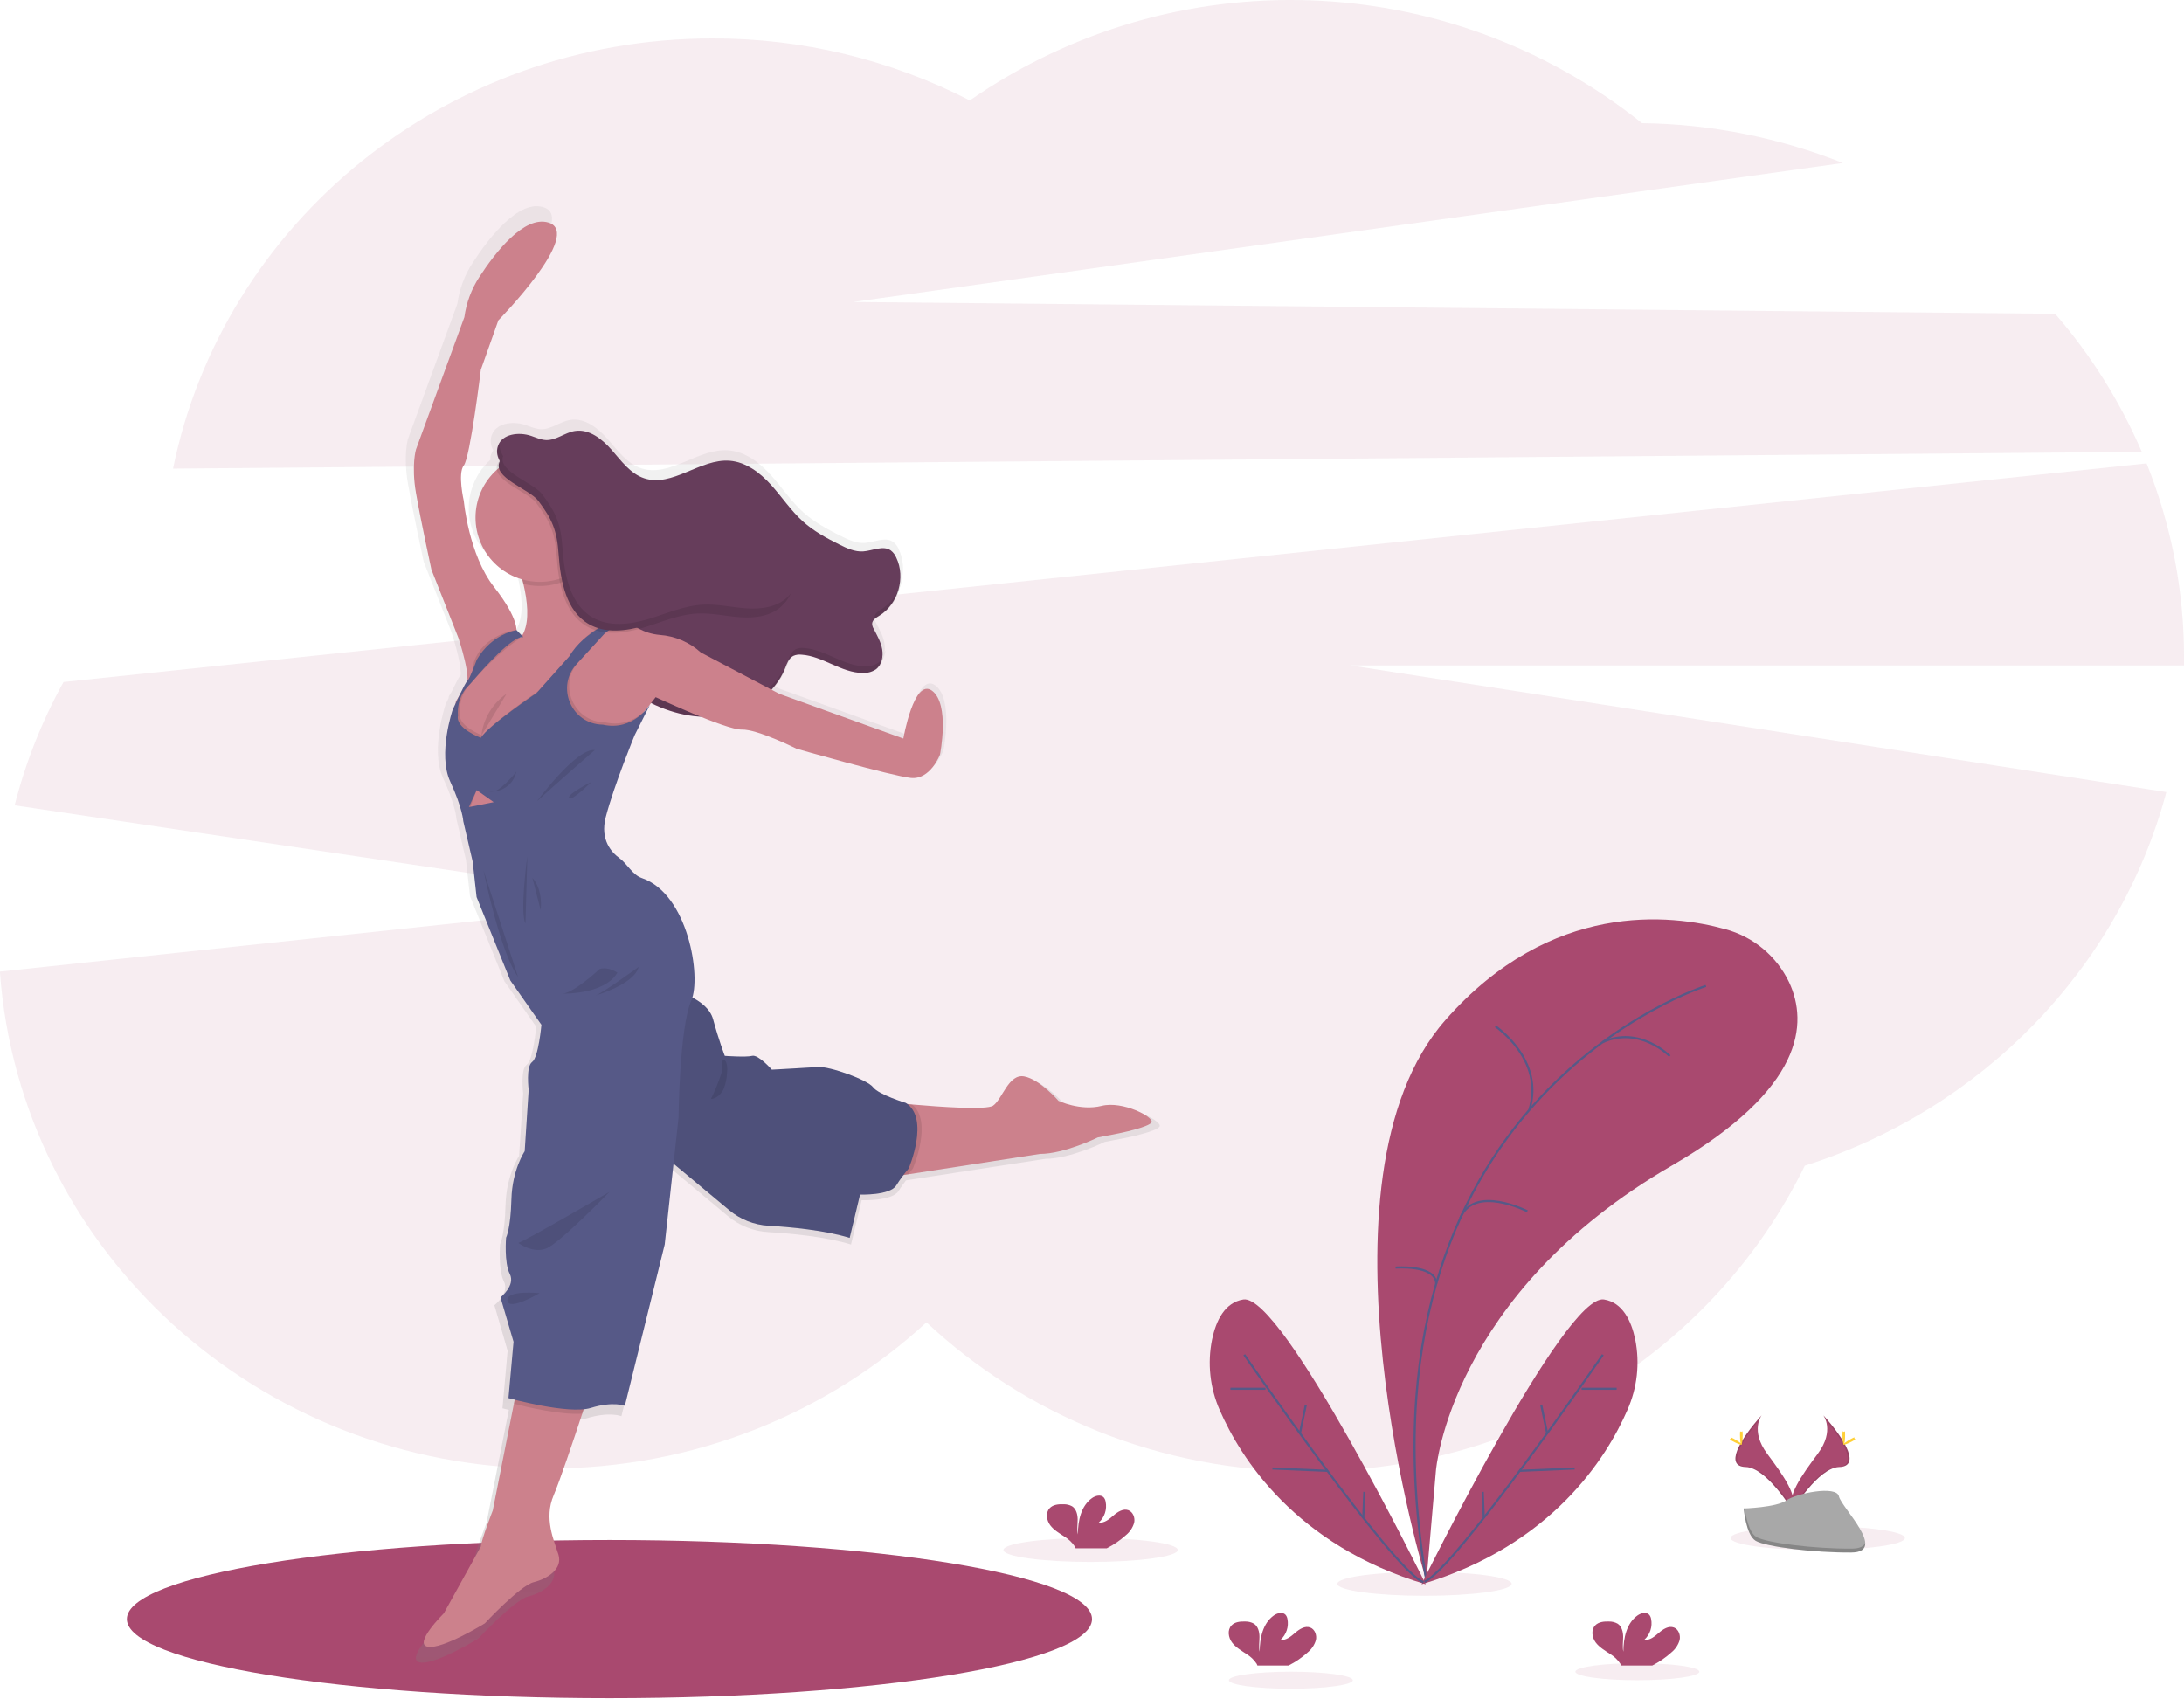
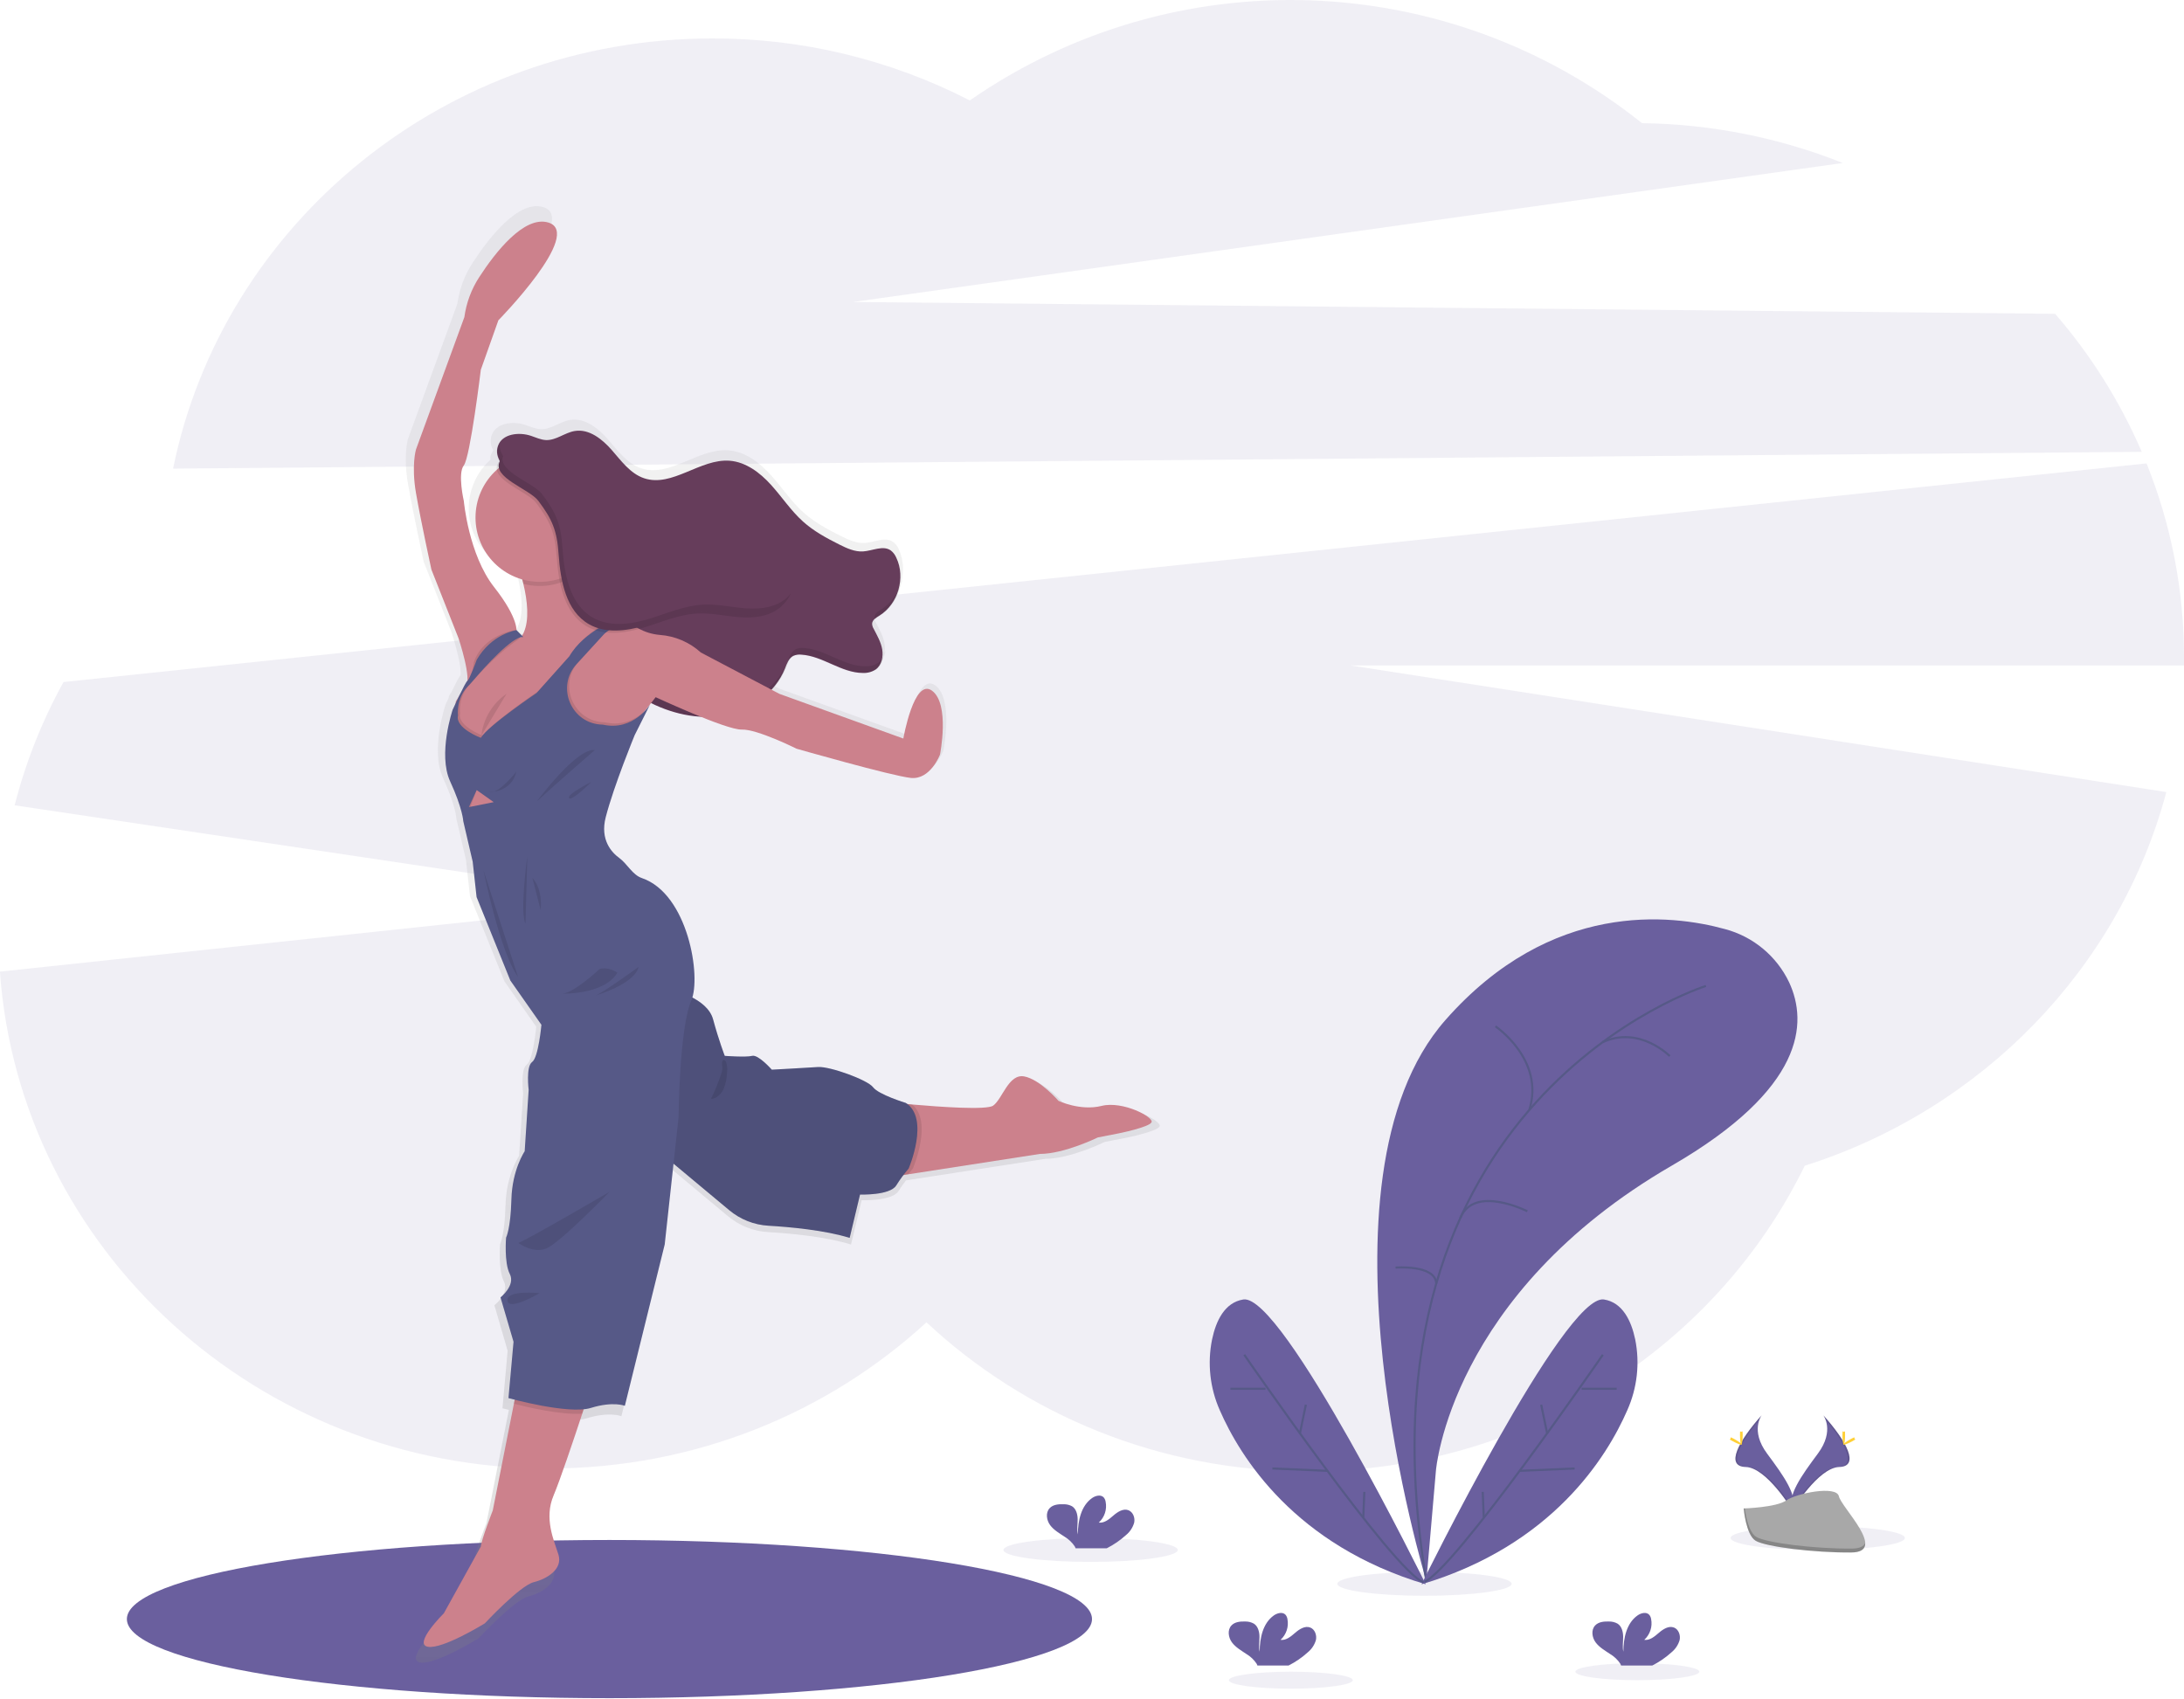
<svg xmlns="http://www.w3.org/2000/svg" id="956f524d-cf77-4eed-97ec-c6a3c87f2838" data-name="Layer 1" width="1027.35" height="798.89" viewBox="0 0 1027.35 798.89">
  <defs>
    <linearGradient id="60552b3d-cc23-4bcb-bcbd-c0b00e2743d7" x1="454.54" y1="832.71" x2="454.54" y2="147.53" gradientUnits="userSpaceOnUse">
      <stop offset="0" stop-color="gray" stop-opacity="0.25" />
      <stop offset="0.54" stop-color="gray" stop-opacity="0.12" />
      <stop offset="1" stop-color="gray" stop-opacity="0.1" />
    </linearGradient>
  </defs>
-   <path d="M1093.8,263.12a250.48,250.48,0,0,0-40.75-64.93l-565.37-5.57,465.49-65.38a264.39,264.39,0,0,0-94.45-18.74A264.72,264.72,0,0,0,542.51,97.8a263.57,263.57,0,0,0-121-29.16c-125.62,0-230.3,87-253.78,202.38Z" transform="translate(-86.32 -50.56)" fill="#a9496f" opacity="0.1" />
-   <path d="M1113.68,359.88a244.38,244.38,0,0,0-17.62-91.32L116.2,371.41a245.29,245.29,0,0,0-23,58l303.43,45.24-310.36,33c9.34,130.61,121.31,233.75,258.09,233.75,68.85,0,131.42-26.14,177.77-68.76,46.51,43.43,109.67,70.13,179.26,70.13,103.26,0,192.38-58.79,233.88-143.8,83.27-26.42,147.95-92.78,170.09-175.79L721.68,363.62h392C1113.66,362.37,1113.68,361.13,1113.68,359.88Z" transform="translate(-86.32 -50.56)" fill="#a9496f" opacity="0.1" />
-   <ellipse cx="286.68" cy="761.68" rx="227" ry="37.21" fill="#a9496f" />
+   <path d="M1093.8,263.12a250.48,250.48,0,0,0-40.75-64.93l-565.37-5.57,465.49-65.38a264.39,264.39,0,0,0-94.45-18.74A264.72,264.72,0,0,0,542.51,97.8a263.57,263.57,0,0,0-121-29.16c-125.62,0-230.3,87-253.78,202.38Z" transform="translate(-86.32 -50.56)" fill="#6a5f9e" opacity="0.1" />
+   <path d="M1113.68,359.88a244.38,244.38,0,0,0-17.62-91.32L116.2,371.41a245.29,245.29,0,0,0-23,58l303.43,45.24-310.36,33c9.34,130.61,121.31,233.75,258.09,233.75,68.85,0,131.42-26.14,177.77-68.76,46.51,43.43,109.67,70.13,179.26,70.13,103.26,0,192.38-58.79,233.88-143.8,83.27-26.42,147.95-92.78,170.09-175.79L721.68,363.62h392C1113.66,362.37,1113.68,361.13,1113.68,359.88Z" transform="translate(-86.32 -50.56)" fill="#6a5f9e" opacity="0.1" />
+   <ellipse cx="286.68" cy="761.68" rx="227" ry="37.21" fill="#6a5f9e" />
  <path d="M607.77,572.54c-10.21,2.56-20.69-2.42-20.69-2.42s-8.94-10.35-16.48-11.75-10.46,10.85-14.94,14c-3.1,2.21-25.46.63-39-.55l-2.33-.21c-.23-.17-.46-.35-.71-.51,0,0-13-4-15.71-7.54s-20.82-10.09-26.44-9.71-22.23,1.28-22.23,1.28-6.51-7.41-9.45-6.64-13.16-.06-13.16-.06-2.81-7.22-5.62-17.57c-1.31-4.83-5.67-8.22-9.94-10.45,3.84-13-3-50.08-24.24-57.33-4.63-1.58-7-6.83-10.94-9.71-3.53-2.57-9.31-8.63-6.48-19.58,4-15.33,13.92-39.47,13.92-39.47l7.39-14.76a20.62,20.62,0,0,1-2.34,2.93c1-1.28,2-2.54,2.86-3.6a62.13,62.13,0,0,0,23.66,6.52c8.34,3.37,16.67,6.34,19.91,6.23,7.41-.26,26.31,9.2,26.31,9.2s45.47,13,54.92,14.05,14.05-11.24,14.05-11.24S535,379.42,526.28,373s-13.79,23-13.79,23L453,374.56l-3.67-1.93A33.35,33.35,0,0,0,456,362.25c.92-2.29,1.76-4.91,3.95-6.05a5.58,5.58,0,0,1,1.88-.55,12.67,12.67,0,0,1,1.63,0c10.32.63,19.19,8.75,29.53,8.79.38,0,.76,0,1.14,0a9.94,9.94,0,0,0,5.53-1.7,8.68,8.68,0,0,0,3.18-6.14,10.54,10.54,0,0,1-.5.94,12.33,12.33,0,0,0,0-4.45c-.64-3.51-2.47-6.66-4.11-9.83a5,5,0,0,1-.76-2.46,3.39,3.39,0,0,1,1.29-2.33,2.8,2.8,0,0,0,.06.28,13.07,13.07,0,0,1,2.58-1.89,22.06,22.06,0,0,0,9.64-14.69c-.25.74-.55,1.47-.87,2.19A21.71,21.71,0,0,0,509.12,309a8.69,8.69,0,0,0-2.66-3.49c-3.73-2.62-8.74.17-13.29.47-4,.26-7.88-1.53-11.49-3.34-6.16-3.09-12.29-6.43-17.42-11-5.83-5.23-10.16-11.9-15.42-17.69S436.83,263,429,262.42c-14.23-1.1-27.65,13-41.18,8.4-6.6-2.23-10.94-8.33-15.53-13.57s-10.9-10.27-17.78-9.14c-4.78.8-8.92,4.51-13.76,4.37-2.53-.08-4.88-1.21-7.28-2-5.81-1.95-13.77-1-15.84,4.78a8.52,8.52,0,0,0,.75,7.17,10.78,10.78,0,0,0-.82,1.35,4.62,4.62,0,0,0-.49,3,30.9,30.9,0,0,0,12.2,52.72c.19.73.38,1.46.56,2.2,1.94,8.17,2.95,17.37.08,23.57-.18.38-.37.75-.58,1.11l-.25.11.11.11h0l-.11-.11h0l-.36-.37h0l-2.18-2.28c-.12-2.38-1.46-8.76-10.78-20.6-12.27-15.59-14.57-41.39-14.57-41.39s-3.06-13.28,0-17.11,8.18-46,8.18-46L317.83,195s41.13-41.9,24-47c-11.63-3.47-25.5,14.41-33.2,26.23a46.77,46.77,0,0,0-7.16,19.24l-23.25,63.61s-2.3,7.67,0,20.95,7.41,36.79,7.41,36.79l13,32.95S303.42,362,303,368.18c-.57.37-2.57,4.33-4.3,7.93l-1.27,2-.09.81c-.85,1.81-1.44,3.11-1.44,3.11s-7.24,21.37-1.19,34.48S301,435.7,301,435.7l4.51,19.42,1.88,17,16.22,40.11,14.94,21.33s-1.4,15.71-4.47,17.88-1.66,13.41-1.66,13.41l-1.92,29.5s-6,8.82-6.38,23.12-2.56,18.4-2.56,18.4-1,12,1.79,17.5-4.47,11.24-4.47,11.24L325.11,686l-2.43,27.08s1.13.31,3,.78l-.38,1.94-10.16,51.3s-5.49,14.06-5.74,17.37l-17.76,32.07s-14.82,14.69-7.79,16.09,27.47-11.24,27.47-11.24,16.86-18.14,23.5-19.79,14-6.4,11.88-13.29-7-17.37-2.3-28.49c3-7,9.38-26,13.76-39.26.24-.73.47-1.43.7-2.11a17.77,17.77,0,0,0,3.42-.65c10.73-3.32,16.35-1,16.35-1l19.16-77.53L402,600.37l26.83,22.38a32.25,32.25,0,0,0,18.8,7.43c10.57.62,27.06,2.15,39,5.84l5-20.82s14.3.52,17.37-4.34c1.25-2,2.48-3.7,3.49-5l2.32-.36,63.29-9.79c11.75,0,27.85-7.93,27.85-7.93l9.84-1.91s14.68-2.94,16-5.37S618,570,607.77,572.54Z" transform="translate(-86.32 -50.56)" fill="url(#60552b3d-cc23-4bcb-bcbd-c0b00e2743d7)" />
  <path d="M320.58,260.27c2-5.64,9.82-6.59,15.51-4.68,2.34.78,4.65,1.89,7.12,2,4.74.14,8.79-3.5,13.47-4.27,6.73-1.12,12.9,3.8,17.39,8.93s8.75,11.1,15.21,13.29c13.23,4.46,26.37-9.3,40.29-8.23,7.64.59,14.24,5.62,19.39,11.29s9.39,12.19,15.09,17.31c5,4.5,11,7.77,17.05,10.8,3.53,1.77,7.3,3.52,11.24,3.26,4.46-.29,9.36-3,13-.46a8.49,8.49,0,0,1,2.6,3.42c4.48,9.32.87,21.73-7.9,27.21-1.53.95-3.39,2-3.48,3.83a4.82,4.82,0,0,0,.74,2.41c1.6,3.1,3.4,6.19,4,9.62s-.21,7.38-3,9.46a10.18,10.18,0,0,1-6.17,1.69c-10.12-.05-18.8-8-28.9-8.61a7.3,7.3,0,0,0-3.79.58c-2.14,1.11-3,3.68-3.87,5.92-4.68,11.69-16.3,19.82-28.7,22.05s-25.35-.91-36.45-6.87a8.61,8.61,0,0,1-2.21-1.52,9.45,9.45,0,0,1-1.91-3.87c-3.4-10.75-8-22-17.42-28.21-6.11-4-14.4-6.25-17.17-13-1.74-4.27-.65-9.12-1.09-13.72a21.09,21.09,0,0,0-13.93-17.58c-1.64-.55-3.44-.94-4.64-2.19a8.64,8.64,0,0,1-1.8-4.25c-1.49-6.77-2.48-13.92-4.56-20.53C324.1,270.17,318.45,266.2,320.58,260.27Z" transform="translate(-86.32 -50.56)" fill="#663d5b" />
  <g opacity="0.1">
    <path d="M499.47,362.35A10.22,10.22,0,0,1,493.3,364c-10.11,0-18.79-8-28.89-8.6a7.29,7.29,0,0,0-3.79.57c-2.15,1.11-3,3.68-3.87,5.92-4.68,11.7-16.31,19.83-28.71,22.06s-25.35-.91-36.44-6.87a8.69,8.69,0,0,1-2.21-1.52,9.51,9.51,0,0,1-1.91-3.87c-3.4-10.76-8-22-17.42-28.22-6.12-4.05-14.41-6.24-17.17-13-1.75-4.28-.66-9.13-1.09-13.72a21.07,21.07,0,0,0-13.94-17.58c-1.64-.55-3.44-.95-4.64-2.19a8.57,8.57,0,0,1-1.79-4.26c-1.5-6.76-2.48-13.92-4.56-20.52-1.4-4.42-5.81-8-5.59-12.72a6.65,6.65,0,0,0-.34.77c-2.14,5.93,3.52,9.9,5.13,15,2.08,6.6,3.06,13.76,4.56,20.52a8.57,8.57,0,0,0,1.79,4.26c1.2,1.24,3,1.64,4.64,2.19A21.07,21.07,0,0,1,351,319.81c.43,4.59-.66,9.44,1.09,13.72,2.76,6.79,11.05,9,17.17,13,9.4,6.23,14,17.46,17.42,28.22a9.51,9.51,0,0,0,1.91,3.87,8.69,8.69,0,0,0,2.21,1.52c11.09,6,24,9.09,36.44,6.87s24-10.36,28.71-22.06c.9-2.24,1.73-4.81,3.87-5.92a7.29,7.29,0,0,1,3.79-.57c10.1.61,18.78,8.56,28.89,8.6a10.22,10.22,0,0,0,6.17-1.68,8.48,8.48,0,0,0,3.12-6A7.43,7.43,0,0,1,499.47,362.35Z" transform="translate(-86.32 -50.56)" />
    <path d="M501.21,337c-1.53,1-3.4,2-3.49,3.83a3.05,3.05,0,0,0,.17,1.08,12.59,12.59,0,0,1,2.52-1.85,21.55,21.55,0,0,0,9.43-14.37A21.07,21.07,0,0,1,501.21,337Z" transform="translate(-86.32 -50.56)" />
  </g>
  <path d="M346.75,754c-4.63,10.88.13,21.12,2.25,27.88s-5.12,11.37-11.62,13-23,19.37-23,19.37-20,12.37-26.88,11,7.62-15.75,7.62-15.75l17.38-31.38c.25-3.24,5.62-17,5.62-17l9.94-50.2,1.32-6.67,35.24-2.13s-1.85,5.72-4.4,13.45C355.93,728.57,349.65,747.21,346.75,754Z" transform="translate(-86.32 -50.56)" fill="#cc818c" />
  <path d="M628,578.53c-1.25,2.38-15.62,5.25-15.62,5.25l-9.63,1.87s-15.75,7.76-27.25,7.76L513.56,603l-8.31,1.29V569.15s4.18.44,10.1,1c13.23,1.16,35.12,2.7,38.15.54,4.38-3.12,7.25-15.12,14.62-13.74s16.13,11.5,16.13,11.5,10.25,4.87,20.25,2.37S629.25,576.15,628,578.53Z" transform="translate(-86.32 -50.56)" fill="#cc818c" />
  <path d="M515.75,600.28s-.89,1-2.19,2.71l-8.31,1.29V569.15s4.18.44,10.1,1C525.29,578,515.75,600.28,515.75,600.28Z" transform="translate(-86.32 -50.56)" opacity="0.1" />
  <path d="M396.13,592.16l33.27,27.76a31.58,31.58,0,0,0,18.4,7.27c10.34.61,26.48,2.1,38.2,5.72l4.88-20.38s14,.5,17-4.25a68.93,68.93,0,0,1,5.87-8s10.13-23.62-1.37-30.87c0,0-12.75-3.88-15.38-7.38s-20.37-9.87-25.87-9.5-21.75,1.25-21.75,1.25-6.38-7.25-9.25-6.5-12.88,0-12.88,0-2.75-7.07-5.5-17.2-19.12-13.75-19.12-13.75Z" transform="translate(-86.32 -50.56)" fill="#565987" />
  <path d="M396.13,592.16l33.27,27.76a31.58,31.58,0,0,0,18.4,7.27c10.34.61,26.48,2.1,38.2,5.72l4.88-20.38s14,.5,17-4.25a68.93,68.93,0,0,1,5.87-8s10.13-23.62-1.37-30.87c0,0-12.75-3.88-15.38-7.38s-20.37-9.87-25.87-9.5-21.75,1.25-21.75,1.25-6.38-7.25-9.25-6.5-12.88,0-12.88,0-2.75-7.07-5.5-17.2-19.12-13.75-19.12-13.75Z" transform="translate(-86.32 -50.56)" opacity="0.1" />
  <path d="M381.25,343.28l-3.68.69-.23,0-.54.1-6.3,1.17-1.94,2.3-.08.08L362.25,355,357,360.15l-.05.06-4.44,4.32L345,372l-1.26,3.11L341,382l-.71,1.75-7.5,8L328,402l-11.2,6.5-12.05-6.25-5.5-8,1.25-11.46.25-2.29,3.67-5.89,3.33-5.36,6.5-9.25,12.5-8.5,2.24-.59,2.51-.66a9.29,9.29,0,0,0,.53-.85,10.23,10.23,0,0,0,.57-1.09c2.81-6.06,1.82-15.07-.08-23.06a116,116,0,0,0-5.77-17.5l33-4.75s-.32,6.4-.32,16.38h0c0,2.5,0,5.21.07,8.11.16,9,8.52,12.9,14.83,14.56a41.56,41.56,0,0,0,4.94,1C380.49,343.24,381.25,343.28,381.25,343.28Z" transform="translate(-86.32 -50.56)" fill="#cc818c" />
  <path d="M329.25,348s1.5-6-10.5-21.25-14.25-40.5-14.25-40.5-3-13,0-16.75,8-45,8-45l8.25-23.25s40.25-41,23.5-46c-11.38-3.4-25,14.11-32.49,25.67a45.75,45.75,0,0,0-7,18.83h0L282,262s-2.25,7.5,0,20.5,7.25,36,7.25,36L302,350.78s6.71,20.1,3.23,22.55L313,361.84Z" transform="translate(-86.32 -50.56)" fill="#cc818c" />
  <path d="M528.5,405.53s-4.5,12-13.75,11S461,402.78,461,402.78s-18.5-9.25-25.75-9-40.5-15.25-40.5-15.25-2.34,3.08-4.95,6.32c-2.84,3.55-6,7.3-6.8,7.43-1.5.25-24.75,3.5-24.75,3.5l-15.75-7.25L341,382l-.71-3,3.49-3.89,4.59-5.11,8.61-9.82.05-.06,11.49-12.49.08-.08,7.36-3,1.42-.58.23,0c.88-.15,4.26-.46,8.79,2.1a25.2,25.2,0,0,0,10.27,3.18A32.12,32.12,0,0,1,416,357.53L453,377l58.25,21s5-28.75,13.5-22.5S528.5,405.53,528.5,405.53Z" transform="translate(-86.32 -50.56)" fill="#cc818c" />
  <path d="M389.8,384.85c-2.84,3.55-6,7.3-6.8,7.43-1.5.25-24.75,3.5-24.75,3.5l-15.75-7.25L341,382l-.71,1.75-7.5,8L328,402l-11.2,6.5-12.05-6.25-5.5-8,1.25-11.46c.63-1.36,2.35-5.06,3.92-8.18a25,25,0,0,1,2.78-4.86c1-.66,2.05-7.75,2.05-7.75C313.79,348.91,329,346.9,329,346.9l2.43,2.28,1.06,1.1c-.43-.07.08-1-.47-.85-.88.25-1.27,1.58-2.4,2.31-6.15,4-15.76,13.33-19.56,17.76-.92,1.07-1.87,2.12-2.84,3.14-5.49,5.81-4.48,13.51-4.48,13.51-1.37,6,10.75,10.5,10.75,10.5,3.38-5.62,26.25-21.12,26.25-21.12l15.4-17.25c4.72-8.22,14-13.65,19.18-16.19,2.29-1.12,3.79-1.68,3.79-1.68l5.76,2.46a7.68,7.68,0,0,0-4.61.2,15.75,15.75,0,0,0-2.47,1c-.3.15-.6.31-.88.48a27.55,27.55,0,0,0-4.42,3.19l-12.94,14.13c-9.89,10.79-2.44,28.24,12.19,28.49h.13C379.81,392.42,386.22,388.28,389.8,384.85Z" transform="translate(-86.32 -50.56)" opacity="0.1" />
  <path d="M364.62,702.15s-1.85,5.72-4.4,13.45c-9.78.73-25.93-3.05-32.16-4.65l1.32-6.67Z" transform="translate(-86.32 -50.56)" opacity="0.1" />
  <path d="M332.5,350.28,329.3,347s-11.55,1.58-18.72,13.92c0,0-3.35,9.25-4.38,9.91s-6.95,13.59-6.95,13.59-7.08,20.91-1.17,33.75,6.17,18.75,6.17,18.75l4.42,19,1.83,16.66,15.88,39.25L341,532.66s-1.37,15.37-4.37,17.5S335,563.28,335,563.28l-1.87,28.88s-5.88,8.62-6.25,22.62-2.5,18-2.5,18-1,11.75,1.75,17.13-4.38,11-4.38,11l6.13,20.87-2.38,26.5s28.25,7.88,38.75,4.63,16-1,16-1L399,636l6.5-59.62s.38-42.25,6-55.13c4.82-11-1.5-50.19-23.21-57.59-4.53-1.54-6.83-6.68-10.7-9.5-3.46-2.51-9.11-8.44-6.34-19.16,3.88-15,13.63-38.62,13.63-38.62L392.1,382s-7.85,12.7-22.22,9.45h-.13c-14.63-.26-22.08-17.71-12.19-28.49l12.94-14.14s7.13-6.57,12.38-4.91l-5.75-2.46s-16.19,6-23,17.87l-15.4,17.25S315.88,392,312.5,397.66c0,0-12.12-4.5-10.75-10.5,0,0-1-7.71,4.48-13.52,1-1,1.92-2.06,2.84-3.13C314,364.75,327.63,349.47,332.5,350.28Z" transform="translate(-86.32 -50.56)" fill="#565987" />
  <path d="M334.38,453.28s-3.63,26.38-.88,31.75Z" transform="translate(-86.32 -50.56)" opacity="0.1" />
  <path d="M336.75,463.53l3.88,15.13S342,469.41,336.75,463.53Z" transform="translate(-86.32 -50.56)" opacity="0.1" />
  <path d="M313.75,460s7.75,38.5,16.25,50.13" transform="translate(-86.32 -50.56)" opacity="0.1" />
  <path d="M368.38,506.41S355.13,518.91,350,518c0,0,20.38.88,26.75-9.87C376.75,508.16,372.63,505.16,368.38,506.41Z" transform="translate(-86.32 -50.56)" opacity="0.1" />
  <path d="M386.75,505.41s-17,12.37-20.37,13.5C366.38,518.91,384.75,513.66,386.75,505.41Z" transform="translate(-86.32 -50.56)" opacity="0.1" />
  <path d="M329.25,413.53s-8.5,10.88-12.75,9.63C316.5,423.16,326.88,423.53,329.25,413.53Z" transform="translate(-86.32 -50.56)" opacity="0.1" />
  <path d="M338.88,427.53s18.5-25.12,27.25-24.12C366.13,403.41,345.13,421.66,338.88,427.53Z" transform="translate(-86.32 -50.56)" opacity="0.1" />
  <path d="M364.5,418.39S352.75,424.28,354,426,364.5,418.39,364.5,418.39Z" transform="translate(-86.32 -50.56)" opacity="0.1" />
  <path d="M373,611.28s-39.25,22.88-42.87,24c0,0,6.75,5.13,13.12,2.63S373,611.28,373,611.28Z" transform="translate(-86.32 -50.56)" opacity="0.1" />
  <path d="M340.13,658.91s-15.75-1.63-15.13,3.5S340.13,658.91,340.13,658.91Z" transform="translate(-86.32 -50.56)" opacity="0.1" />
  <path d="M359.75,303s-.32,6.4-.32,16.38h0a30.28,30.28,0,0,1-26.91,5.86,116,116,0,0,0-5.77-17.5Z" transform="translate(-86.32 -50.56)" opacity="0.1" />
  <circle cx="253.93" cy="243.48" r="30.25" fill="#cc818c" />
  <path d="M348.18,312.5c.85,12.37,3.45,26.52,14.19,32.74,7.76,4.49,17.54,3.31,26.13.75s17-6.38,25.94-6.81c6.87-.33,13.66,1.36,20.51,1.79s14.35-.64,19.24-5.46c7-6.86,5.72-19.33-.91-26.54s-17-9.83-26.82-9.56c-12,.33-25.4,4-34.89-3.28-6.37-4.9-8.78-13.4-14.14-19.39-8.95-10-48.53-24.44-56.91-8.14-3.93,7.63,13.93,13.08,18.07,18.6C345.13,295.91,347.4,301.08,348.18,312.5Z" transform="translate(-86.32 -50.56)" opacity="0.1" />
  <path d="M349.11,311.43c.86,12.38,3.45,26.53,14.19,32.74,7.76,4.49,17.54,3.31,26.13.76s17-6.38,25.95-6.81c6.86-.33,13.65,1.35,20.51,1.79s14.34-.64,19.23-5.46c7-6.87,5.72-19.33-.91-26.54s-17-9.83-26.81-9.56c-12,.32-25.41,4-34.9-3.29-6.37-4.9-8.78-13.39-14.14-19.39-8.95-10-48.53-24.43-56.91-8.13-3.93,7.62,13.93,13.07,18.08,18.6C346.06,294.84,348.33,300,349.11,311.43Z" transform="translate(-86.32 -50.56)" fill="#663d5b" />
  <path d="M312.73,396.64a27.94,27.94,0,0,1,11.89-19.74" transform="translate(-86.32 -50.56)" opacity="0.1" />
  <path d="M426.15,553.28a9.85,9.85,0,0,1-.71,2.85,90.93,90.93,0,0,1-4.72,11.47c2.67-.23,4.87-2.33,6-4.75a23,23,0,0,0,1.61-7.81,14.16,14.16,0,0,0,.07-2.52c-.07-.78-.57-3.76-1.86-3.23C425.5,549.73,426.17,552.49,426.15,553.28Z" transform="translate(-86.32 -50.56)" opacity="0.1" />
  <path d="M456.92,331.32c-4.9,4.82-12.38,5.9-19.24,5.46S424,334.66,417.17,335c-9,.43-17.34,4.25-25.94,6.81s-18.37,3.74-26.14-.75c-10.73-6.22-13.33-20.37-14.18-32.74-.78-11.42-3.06-16.59-9.59-25.3-3.95-5.27-20.35-10.47-18.47-17.55a11.14,11.14,0,0,0-1.4,2.08c-3.93,7.62,13.93,13.07,18.08,18.6,6.53,8.7,8.8,13.88,9.58,25.29.86,12.38,3.45,26.53,14.19,32.74,7.76,4.49,17.54,3.31,26.13.76s17-6.38,25.95-6.81c6.86-.33,13.65,1.35,20.51,1.79s14.34-.64,19.23-5.46a14.92,14.92,0,0,0,3.25-4.82A14.4,14.4,0,0,1,456.92,331.32Z" transform="translate(-86.32 -50.56)" opacity="0.1" />
  <polygon points="224.24 371.69 220.57 379.69 232.24 377.36 224.24 371.69" fill="#cc818c" />
  <polygon points="224.24 371.69 221.22 379.69 220.57 379.69 224.24 371.69" opacity="0.1" />
-   <ellipse cx="513.02" cy="729.17" rx="41" ry="5.63" fill="#a9496f" opacity="0.1" />
-   <ellipse cx="670.07" cy="745.09" rx="41" ry="5.63" fill="#a9496f" opacity="0.1" />
-   <ellipse cx="855.06" cy="723.54" rx="41" ry="5.63" fill="#a9496f" opacity="0.1" />
-   <ellipse cx="607.21" cy="790.43" rx="29.14" ry="4" fill="#a9496f" opacity="0.1" />
-   <ellipse cx="770.21" cy="786.43" rx="29.14" ry="4" fill="#a9496f" opacity="0.1" />
-   <path d="M757.28,794.39s-57.5-188.5,9-264c49.74-56.48,106.21-49.72,131.5-42.74a46.71,46.71,0,0,1,30.16,25.07c8.84,19.08,7.25,50-55.16,86.17-104.5,60.5-111,143.5-111,143.5Z" transform="translate(-86.32 -50.56)" fill="#a9496f" />
+   <ellipse cx="513.02" cy="729.17" rx="41" ry="5.63" fill="#6a5f9e" opacity="0.1" />
+   <ellipse cx="670.07" cy="745.09" rx="41" ry="5.63" fill="#6a5f9e" opacity="0.1" />
+   <ellipse cx="855.06" cy="723.54" rx="41" ry="5.63" fill="#6a5f9e" opacity="0.1" />
+   <ellipse cx="607.21" cy="790.43" rx="29.14" ry="4" fill="#6a5f9e" opacity="0.1" />
+   <ellipse cx="770.21" cy="786.43" rx="29.14" ry="4" fill="#6a5f9e" opacity="0.1" />
+   <path d="M757.28,794.39s-57.5-188.5,9-264c49.74-56.48,106.21-49.72,131.5-42.74a46.71,46.71,0,0,1,30.16,25.07c8.84,19.08,7.25,50-55.16,86.17-104.5,60.5-111,143.5-111,143.5Z" transform="translate(-86.32 -50.56)" fill="#6a5f9e" />
  <path d="M888.78,514.39s-169.5,53-131.5,280" transform="translate(-86.32 -50.56)" fill="none" stroke="#565987" stroke-miterlimit="10" />
  <path d="M789.78,533.39s23.33,15.73,15.92,39.36" transform="translate(-86.32 -50.56)" fill="none" stroke="#565987" stroke-miterlimit="10" />
  <path d="M871.78,547.39s-14.27-14.52-31.64-6.51" transform="translate(-86.32 -50.56)" fill="none" stroke="#565987" stroke-miterlimit="10" />
  <path d="M804.78,620.39s-25.06-12.72-31.54,3.21" transform="translate(-86.32 -50.56)" fill="none" stroke="#565987" stroke-miterlimit="10" />
  <path d="M742.78,646.89s18.81-1.5,19.15,7.5" transform="translate(-86.32 -50.56)" fill="none" stroke="#565987" stroke-miterlimit="10" />
-   <path d="M755,795.89s67.34-137,85.84-134c8.79,1.42,12.84,10.07,14.67,18.75A55.1,55.1,0,0,1,851.79,714C842.24,735.91,816.57,777.54,755,795.89Z" transform="translate(-86.32 -50.56)" fill="#a9496f" />
+   <path d="M755,795.89s67.34-137,85.84-134c8.79,1.42,12.84,10.07,14.67,18.75A55.1,55.1,0,0,1,851.79,714C842.24,735.91,816.57,777.54,755,795.89Z" transform="translate(-86.32 -50.56)" fill="#6a5f9e" />
  <path d="M840.29,687.89s-70.68,102.5-84.34,107" transform="translate(-86.32 -50.56)" fill="none" stroke="#565987" stroke-miterlimit="10" />
  <line x1="760.47" y1="653.33" x2="743.97" y2="653.33" fill="none" stroke="#565987" stroke-miterlimit="10" />
  <line x1="740.71" y1="690.83" x2="714.85" y2="691.94" fill="none" stroke="#565987" stroke-miterlimit="10" />
  <line x1="724.97" y1="660.83" x2="727.78" y2="674.3" fill="none" stroke="#565987" stroke-miterlimit="10" />
  <line x1="697.47" y1="701.83" x2="697.97" y2="714.07" fill="none" stroke="#565987" stroke-miterlimit="10" />
-   <path d="M757,795.89s-67.34-137-85.84-134c-8.79,1.42-12.84,10.07-14.67,18.75A55.1,55.1,0,0,0,660.11,714C669.66,735.91,695.33,777.54,757,795.89Z" transform="translate(-86.32 -50.56)" fill="#a9496f" />
+   <path d="M757,795.89s-67.34-137-85.84-134c-8.79,1.42-12.84,10.07-14.67,18.75A55.1,55.1,0,0,0,660.11,714C669.66,735.91,695.33,777.54,757,795.89Z" transform="translate(-86.32 -50.56)" fill="#6a5f9e" />
  <path d="M671.61,687.89s70.68,102.5,84.34,107" transform="translate(-86.32 -50.56)" fill="none" stroke="#565987" stroke-miterlimit="10" />
  <line x1="578.78" y1="653.33" x2="595.28" y2="653.33" fill="none" stroke="#565987" stroke-miterlimit="10" />
  <line x1="598.55" y1="690.83" x2="624.41" y2="691.94" fill="none" stroke="#565987" stroke-miterlimit="10" />
  <line x1="614.28" y1="660.83" x2="611.48" y2="674.3" fill="none" stroke="#565987" stroke-miterlimit="10" />
  <line x1="641.78" y1="701.83" x2="641.28" y2="714.07" fill="none" stroke="#565987" stroke-miterlimit="10" />
-   <path d="M872.58,827.88a11.63,11.63,0,0,0,3.84-5.78c.49-2.3-.49-5.05-2.68-5.89-2.46-.94-5.09.76-7.08,2.48s-4.28,3.69-6.89,3.32A10.47,10.47,0,0,0,863,812.2a4,4,0,0,0-.9-2c-1.36-1.46-3.84-.83-5.48.32-5.2,3.66-6.65,10.72-6.67,17.08-.53-2.3-.09-4.69-.1-7s-.66-5-2.64-6.22a8,8,0,0,0-4-1c-2.34-.08-4.94.15-6.54,1.86-2,2.12-1.47,5.69.26,8s4.35,3.8,6.76,5.42a14.82,14.82,0,0,1,4.84,4.61,4.41,4.41,0,0,1,.36.82h14.65A40.77,40.77,0,0,0,872.58,827.88Z" transform="translate(-86.32 -50.56)" fill="#a9496f" />
-   <path d="M616,772.71a11.64,11.64,0,0,0,3.83-5.79c.5-2.3-.48-5-2.68-5.89-2.46-.94-5.08.76-7.08,2.49s-4.28,3.68-6.88,3.32A10.5,10.5,0,0,0,606.4,757a4.08,4.08,0,0,0-.9-2c-1.37-1.46-3.84-.84-5.48.31-5.2,3.66-6.65,10.72-6.68,17.08-.52-2.29-.08-4.68-.09-7s-.66-5-2.65-6.23a7.91,7.91,0,0,0-4-.94c-2.33-.09-4.94.14-6.53,1.85-2,2.13-1.47,5.69.25,8s4.35,3.8,6.77,5.42a15,15,0,0,1,4.83,4.61,4.16,4.16,0,0,1,.36.83h14.66A41.11,41.11,0,0,0,616,772.71Z" transform="translate(-86.32 -50.56)" fill="#a9496f" />
-   <path d="M701.49,827.88a11.63,11.63,0,0,0,3.84-5.78c.49-2.3-.49-5.05-2.68-5.89-2.46-.94-5.09.76-7.08,2.48s-4.28,3.69-6.89,3.32a10.47,10.47,0,0,0,3.24-9.81,4,4,0,0,0-.9-2c-1.36-1.46-3.84-.83-5.48.32-5.2,3.66-6.65,10.72-6.67,17.08-.53-2.3-.09-4.69-.1-7s-.66-5-2.64-6.22a8,8,0,0,0-4-1c-2.34-.08-4.94.15-6.54,1.86-2,2.12-1.47,5.69.26,8s4.35,3.8,6.76,5.42a14.82,14.82,0,0,1,4.84,4.61,4.41,4.41,0,0,1,.36.82h14.65A40.77,40.77,0,0,0,701.49,827.88Z" transform="translate(-86.32 -50.56)" fill="#a9496f" />
-   <path d="M944,716.35s5.5,7.18-2.53,18-14.65,20-12,26.76c0,0,12.12-20.14,22-20.42S954.89,728.46,944,716.35Z" transform="translate(-86.32 -50.56)" fill="#a9496f" />
+   <path d="M872.58,827.88a11.63,11.63,0,0,0,3.84-5.78c.49-2.3-.49-5.05-2.68-5.89-2.46-.94-5.09.76-7.08,2.48s-4.28,3.69-6.89,3.32A10.47,10.47,0,0,0,863,812.2a4,4,0,0,0-.9-2c-1.36-1.46-3.84-.83-5.48.32-5.2,3.66-6.65,10.72-6.67,17.08-.53-2.3-.09-4.69-.1-7s-.66-5-2.64-6.22a8,8,0,0,0-4-1c-2.34-.08-4.94.15-6.54,1.86-2,2.12-1.47,5.69.26,8s4.35,3.8,6.76,5.42a14.82,14.82,0,0,1,4.84,4.61,4.41,4.41,0,0,1,.36.82h14.65A40.77,40.77,0,0,0,872.58,827.88Z" transform="translate(-86.32 -50.56)" fill="#6a5f9e" />
+   <path d="M616,772.71a11.64,11.64,0,0,0,3.83-5.79c.5-2.3-.48-5-2.68-5.89-2.46-.94-5.08.76-7.08,2.49s-4.28,3.68-6.88,3.32A10.5,10.5,0,0,0,606.4,757a4.08,4.08,0,0,0-.9-2c-1.37-1.46-3.84-.84-5.48.31-5.2,3.66-6.65,10.72-6.68,17.08-.52-2.29-.08-4.68-.09-7s-.66-5-2.65-6.23a7.91,7.91,0,0,0-4-.94c-2.33-.09-4.94.14-6.53,1.85-2,2.13-1.47,5.69.25,8s4.35,3.8,6.77,5.42a15,15,0,0,1,4.83,4.61,4.16,4.16,0,0,1,.36.83h14.66A41.11,41.11,0,0,0,616,772.71Z" transform="translate(-86.32 -50.56)" fill="#6a5f9e" />
+   <path d="M701.49,827.88a11.63,11.63,0,0,0,3.84-5.78c.49-2.3-.49-5.05-2.68-5.89-2.46-.94-5.09.76-7.08,2.48s-4.28,3.69-6.89,3.32a10.47,10.47,0,0,0,3.24-9.81,4,4,0,0,0-.9-2c-1.36-1.46-3.84-.83-5.48.32-5.2,3.66-6.65,10.72-6.67,17.08-.53-2.3-.09-4.69-.1-7s-.66-5-2.64-6.22a8,8,0,0,0-4-1c-2.34-.08-4.94.15-6.54,1.86-2,2.12-1.47,5.69.26,8s4.35,3.8,6.76,5.42a14.82,14.82,0,0,1,4.84,4.61,4.41,4.41,0,0,1,.36.82h14.65A40.77,40.77,0,0,0,701.49,827.88Z" transform="translate(-86.32 -50.56)" fill="#6a5f9e" />
+   <path d="M944,716.35s5.5,7.18-2.53,18-14.65,20-12,26.76c0,0,12.12-20.14,22-20.42S954.89,728.46,944,716.35Z" transform="translate(-86.32 -50.56)" fill="#6a5f9e" />
  <path d="M944,716.35a8.63,8.63,0,0,1,1.12,2.25c9.63,11.3,14.75,21.85,5.5,22.12-8.61.24-18.94,15.65-21.42,19.54a9.06,9.06,0,0,0,.29.88s12.12-20.14,22-20.42S954.89,728.46,944,716.35Z" transform="translate(-86.32 -50.56)" opacity="0.1" />
  <path d="M954.25,725.5c0,2.53-.28,4.58-.63,4.58S953,728,953,725.5s.35-1.33.7-1.33S954.25,723,954.25,725.5Z" transform="translate(-86.32 -50.56)" fill="#ffd037" />
  <path d="M957.76,728.52c-2.22,1.21-4.16,1.94-4.32,1.64s1.49-1.54,3.71-2.75,1.35-.33,1.51,0S960,727.31,957.76,728.52Z" transform="translate(-86.32 -50.56)" fill="#ffd037" />
-   <path d="M915,716.35s-5.5,7.18,2.53,18,14.65,20,12,26.76c0,0-12.11-20.14-22-20.42S904.18,728.46,915,716.35Z" transform="translate(-86.32 -50.56)" fill="#a9496f" />
+   <path d="M915,716.35s-5.5,7.18,2.53,18,14.65,20,12,26.76c0,0-12.11-20.14-22-20.42S904.18,728.46,915,716.35Z" transform="translate(-86.32 -50.56)" fill="#6a5f9e" />
  <path d="M915,716.35a8.82,8.82,0,0,0-1.13,2.25c-9.62,11.3-14.74,21.85-5.5,22.12,8.62.24,19,15.65,21.43,19.54a7,7,0,0,1-.3.88s-12.11-20.14-22-20.42S904.18,728.46,915,716.35Z" transform="translate(-86.32 -50.56)" opacity="0.1" />
  <path d="M904.81,725.5c0,2.53.29,4.58.64,4.58s.63-2.05.63-4.58-.35-1.33-.7-1.33S904.81,723,904.81,725.5Z" transform="translate(-86.32 -50.56)" fill="#ffd037" />
  <path d="M901.31,728.52c2.22,1.21,4.15,1.94,4.32,1.64s-1.49-1.54-3.71-2.75-1.35-.33-1.52,0S899.09,727.31,901.31,728.52Z" transform="translate(-86.32 -50.56)" fill="#ffd037" />
  <path d="M906.56,760.2s15.36-.47,20-3.77,23.63-7.23,24.78-1.94,23.08,26.29,5.74,26.43-40.29-2.7-44.91-5.52S906.56,760.2,906.56,760.2Z" transform="translate(-86.32 -50.56)" fill="#a8a8a8" />
  <path d="M957.38,779.08c-17.34.14-40.3-2.7-44.92-5.52-3.51-2.14-4.92-9.83-5.38-13.38l-.52,0s1,12.39,5.6,15.2,27.57,5.66,44.91,5.52c5,0,6.73-1.82,6.64-4.46C963,778.05,961.1,779.05,957.38,779.08Z" transform="translate(-86.32 -50.56)" opacity="0.2" />
</svg>
